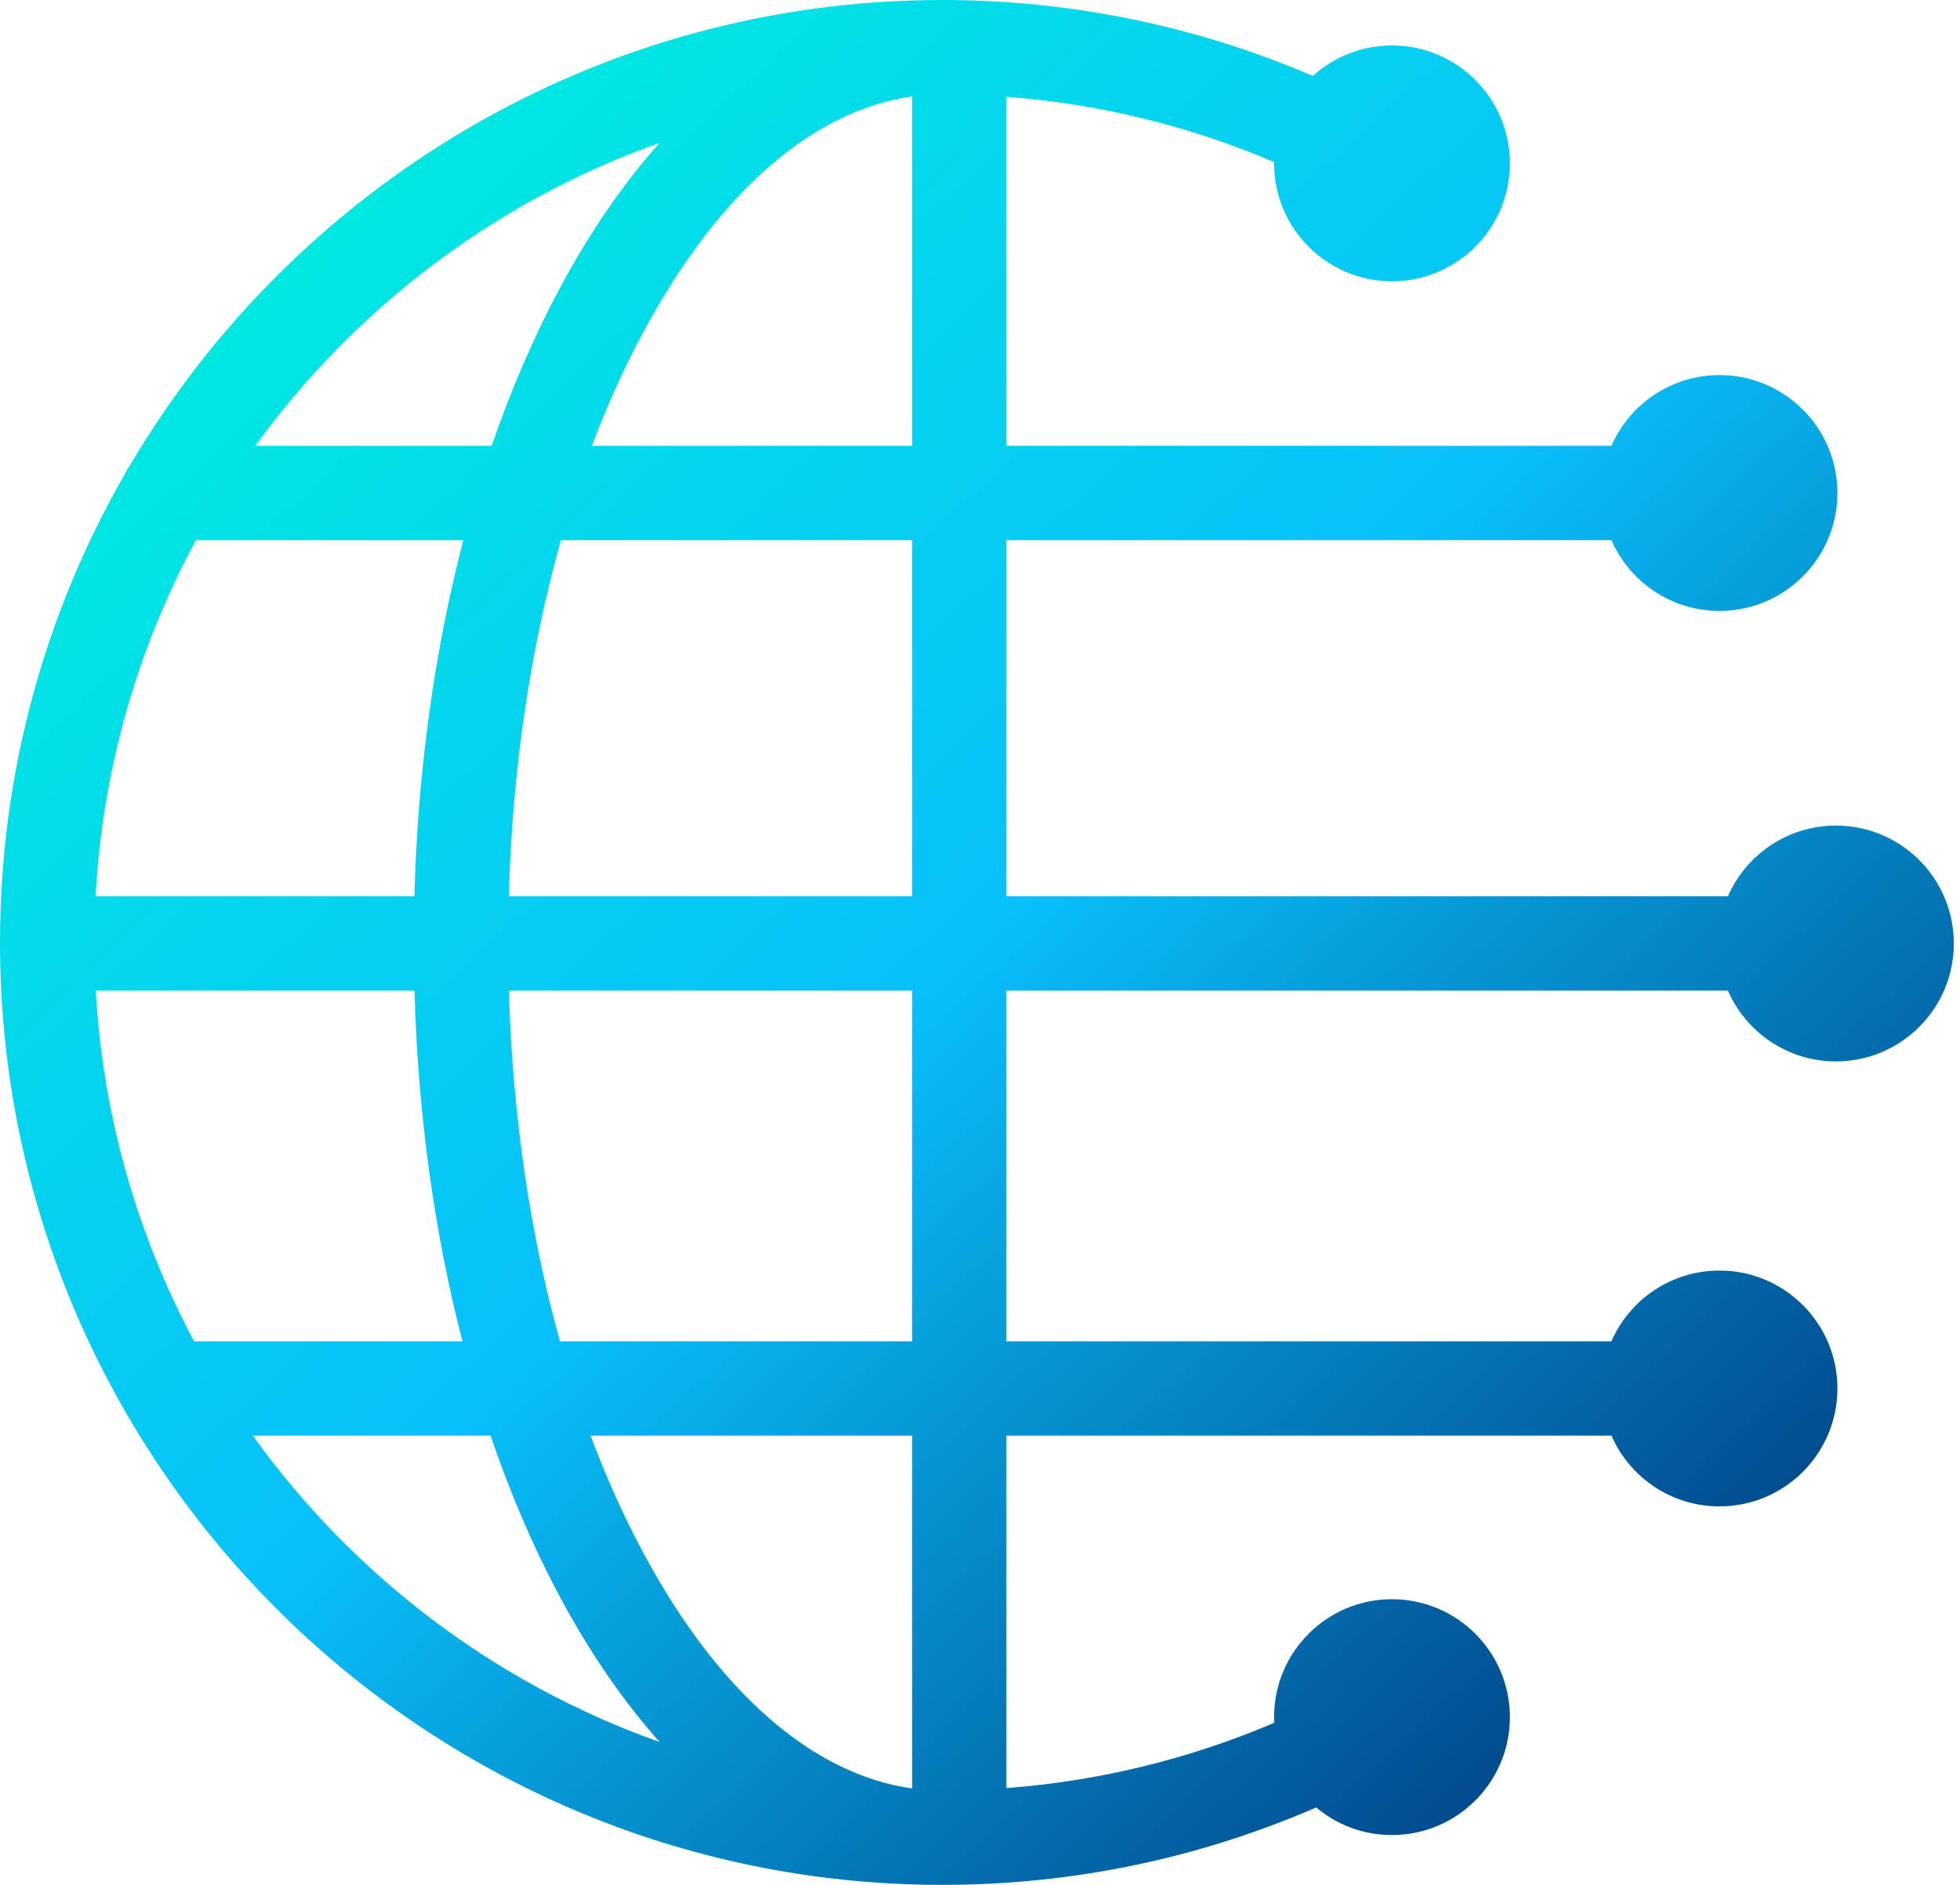
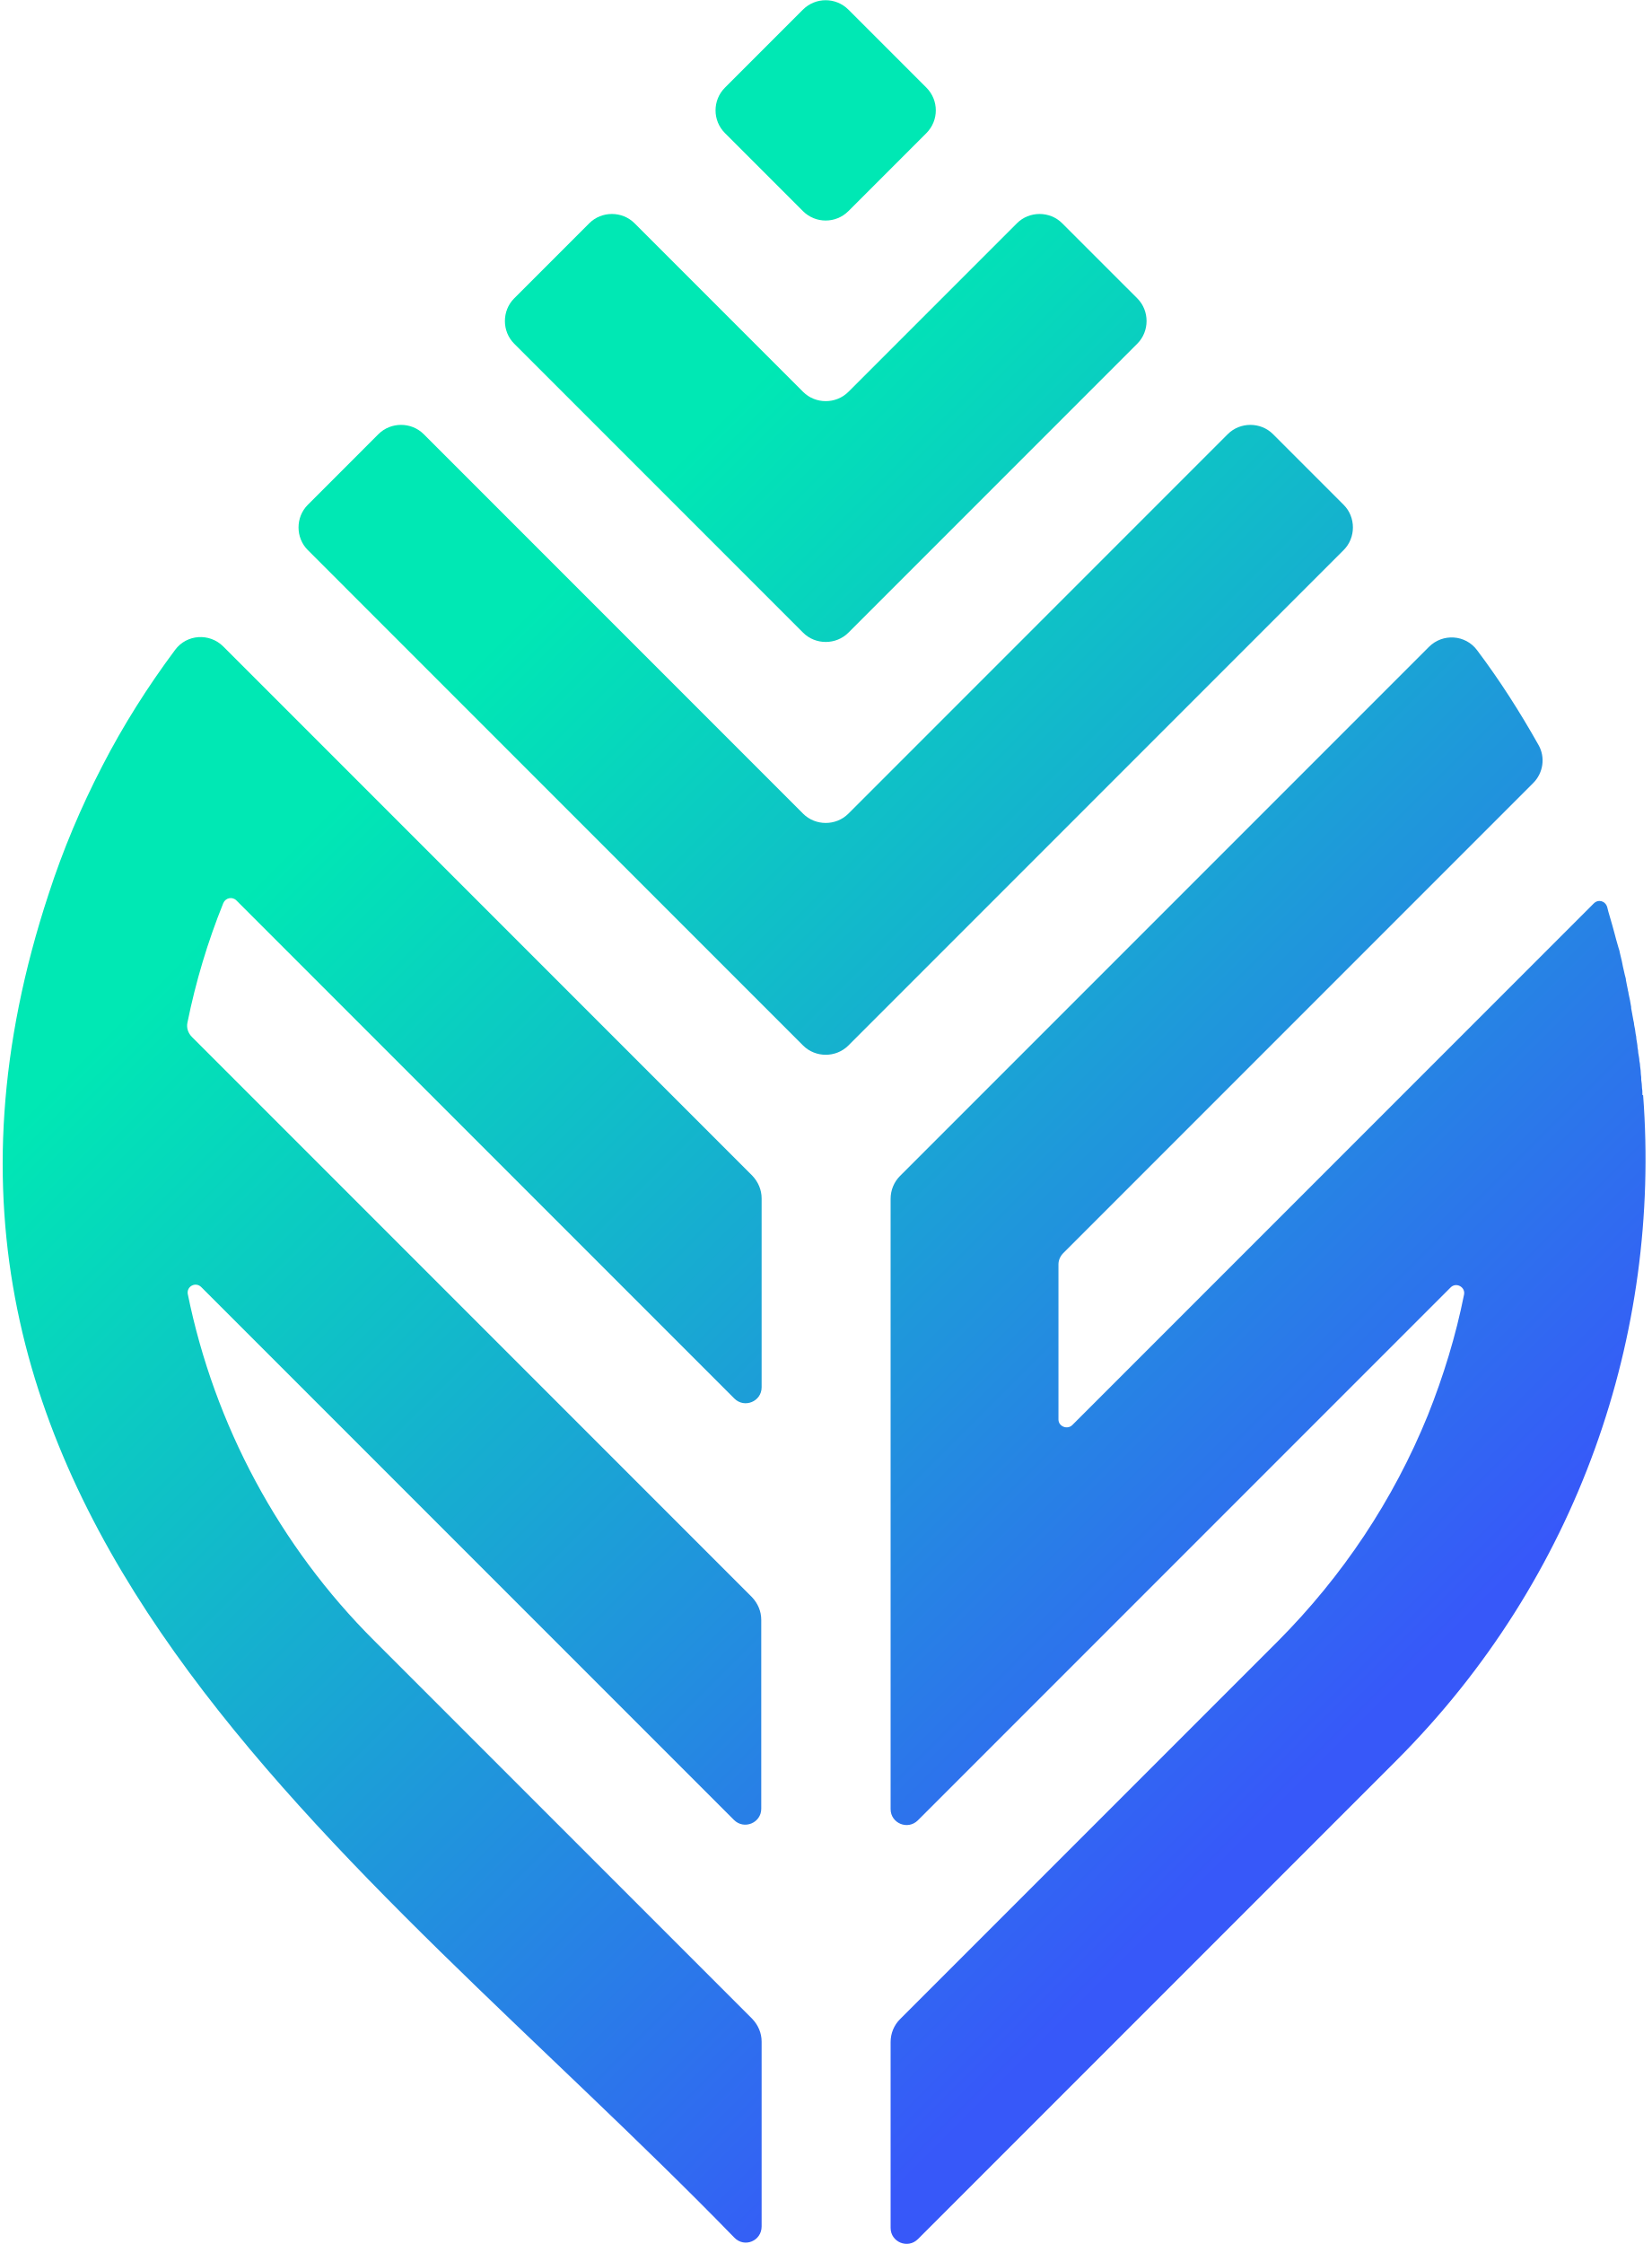
- <svg xmlns="http://www.w3.org/2000/svg" width="26" height="25" viewBox="0 0 26 25" fill="none">
-   <path fill-rule="evenodd" clip-rule="evenodd" d="M12.099 5.913H7.851C8.054 5.378 8.282 4.871 8.536 4.4C9.528 2.555 10.78 1.464 12.099 1.279V5.913ZM12.099 11.888H6.749C6.795 10.215 7.033 8.611 7.441 7.164H12.099V11.888ZM12.099 17.79H7.428C7.03 16.363 6.798 14.785 6.75 13.139H12.099V17.79ZM12.099 23.721C10.78 23.536 9.528 22.445 8.536 20.6C8.275 20.115 8.041 19.593 7.834 19.041H12.099V23.721ZM3.354 19.041H6.507C6.769 19.81 7.079 20.532 7.434 21.193C7.832 21.933 8.274 22.572 8.75 23.105C6.562 22.329 4.684 20.895 3.354 19.041ZM1.27 13.139H5.498C5.543 14.77 5.76 16.344 6.134 17.79H2.575C1.826 16.389 1.364 14.813 1.27 13.139H1.27ZM2.599 7.164H6.146C5.763 8.631 5.541 10.23 5.497 11.888H1.268C1.36 10.186 1.831 8.584 2.599 7.164ZM8.75 1.895C8.274 2.428 7.832 3.067 7.434 3.807C7.086 4.455 6.781 5.161 6.522 5.913H3.387C4.715 4.081 6.58 2.664 8.75 1.895ZM22.921 13.139C23.162 13.691 23.713 14.078 24.354 14.078C25.218 14.078 25.918 13.377 25.918 12.514C25.918 11.65 25.218 10.95 24.354 10.95C23.713 10.95 23.162 11.336 22.921 11.888H13.35V7.164H21.376C21.617 7.717 22.168 8.103 22.81 8.103C23.673 8.103 24.374 7.403 24.374 6.539C24.374 5.675 23.673 4.975 22.81 4.975C22.168 4.975 21.617 5.361 21.376 5.913H13.35V1.284C14.602 1.378 15.796 1.679 16.901 2.15C16.901 2.156 16.901 2.161 16.901 2.167C16.901 3.03 17.601 3.731 18.465 3.731C19.328 3.731 20.029 3.03 20.029 2.167C20.029 1.303 19.328 0.603 18.465 0.603C18.061 0.603 17.692 0.756 17.415 1.007C15.905 0.359 14.244 -1.52588e-05 12.5 -1.52588e-05C7.918 -1.52588e-05 3.905 2.479 1.728 6.165C1.701 6.201 1.678 6.24 1.659 6.282C0.604 8.115 0 10.238 0 12.5C0 19.392 5.607 25 12.5 25C14.261 25 15.938 24.634 17.46 23.973C17.732 24.202 18.082 24.339 18.465 24.339C19.328 24.339 20.029 23.639 20.029 22.775C20.029 21.912 19.328 21.211 18.465 21.211C17.601 21.211 16.901 21.912 16.901 22.775C16.901 22.8 16.901 22.825 16.903 22.85C15.797 23.322 14.602 23.622 13.35 23.716V19.041H21.376C21.617 19.593 22.168 19.98 22.81 19.98C23.673 19.98 24.374 19.279 24.374 18.416C24.374 17.552 23.673 16.852 22.81 16.852C22.168 16.852 21.617 17.238 21.376 17.79H13.35V13.139L22.921 13.139Z" fill="url(#paint0_linear_0_2826)" />
+ <svg xmlns="http://www.w3.org/2000/svg" width="120" height="163" viewBox="0 0 120 163" fill="none">
+   <path d="M58.341 0.7L52.675 6.366C51.763 7.278 51.763 8.757 52.675 9.669L58.341 15.335C59.253 16.247 60.732 16.247 61.645 15.335L67.311 9.669C68.223 8.757 68.223 7.278 67.311 6.366L61.645 0.7C60.732 -0.213 59.253 -0.213 58.341 0.7Z" fill="url(#paint0_linear_380_3843)" />
+   <path d="M42.817 16.216L37.358 21.675C36.462 22.572 36.462 24.066 37.358 24.962L58.354 45.958C59.25 46.854 60.744 46.854 61.641 45.958L82.637 24.962C83.533 24.066 83.533 22.572 82.637 21.675L77.177 16.216C76.281 15.319 74.787 15.319 73.891 16.216L61.641 28.466C60.744 29.362 59.25 29.362 58.354 28.466L46.104 16.216C45.208 15.319 43.714 15.319 42.817 16.216Z" fill="url(#paint1_linear_380_3843)" />
+   <path d="M58.353 59.105L30.784 31.535C29.887 30.639 28.394 30.639 27.497 31.535L22.364 36.669C21.467 37.565 21.467 39.059 22.364 39.955L58.353 75.945C59.25 76.841 60.743 76.841 61.64 75.945L97.629 39.955C98.526 39.059 98.526 37.565 97.629 36.669L92.496 31.535C91.6 30.639 90.106 30.639 89.209 31.535L61.64 59.105C60.743 60.001 59.25 60.001 58.353 59.105Z" fill="url(#paint2_linear_380_3843)" />
+   <path d="M17.204 65.433L53.356 101.586C54.09 102.319 55.339 101.803 55.339 100.771V87.054C55.339 86.429 55.095 85.859 54.66 85.397L16.226 46.963C15.221 45.958 13.564 46.067 12.722 47.208C10.739 49.869 8.947 52.694 7.425 55.655C5.877 58.643 4.573 61.739 3.541 64.917C-11.235 109.707 26.113 134.533 53.356 162.537C54.09 163.298 55.339 162.782 55.339 161.722V148.304C55.339 147.68 55.095 147.109 54.66 146.647L27.199 119.187C20.3 112.315 15.574 103.487 13.646 94.008C13.537 93.437 14.216 93.084 14.623 93.492L53.329 132.197C54.063 132.931 55.312 132.415 55.312 131.382V117.666C55.312 117.041 55.068 116.471 54.633 116.009L13.944 75.32C13.673 75.049 13.537 74.668 13.618 74.288C14.216 71.327 15.085 68.421 16.226 65.596C16.389 65.216 16.878 65.107 17.177 65.406L17.204 65.433Z" fill="url(#paint3_linear_380_3843)" />
+   <path d="M119.334 79.53C119.334 79.503 119.334 79.449 119.334 79.421C119.334 79.286 119.334 79.15 119.307 79.041C119.307 78.851 119.279 78.634 119.252 78.444C119.252 78.308 119.252 78.172 119.225 78.036C119.225 77.846 119.198 77.656 119.171 77.466C119.171 77.33 119.144 77.194 119.116 77.058C119.116 76.868 119.062 76.678 119.035 76.488C119.035 76.352 119.008 76.216 118.981 76.081C118.981 75.891 118.926 75.673 118.899 75.483C118.899 75.347 118.872 75.211 118.845 75.103C118.818 74.885 118.79 74.668 118.736 74.451C118.736 74.342 118.709 74.234 118.682 74.125C118.627 73.826 118.573 73.527 118.519 73.229C118.519 73.201 118.519 73.174 118.519 73.147C118.464 72.821 118.41 72.495 118.329 72.169C118.329 72.061 118.274 71.952 118.274 71.871C118.22 71.653 118.193 71.436 118.139 71.192C118.139 71.056 118.084 70.947 118.057 70.811C118.003 70.621 117.976 70.404 117.921 70.214C117.894 70.078 117.867 69.942 117.84 69.806C117.785 69.616 117.758 69.426 117.704 69.236C117.677 69.1 117.65 68.964 117.595 68.828C117.541 68.638 117.487 68.448 117.432 68.258C117.405 68.122 117.351 67.986 117.324 67.85C117.269 67.66 117.215 67.47 117.161 67.253C117.134 67.117 117.079 67.008 117.052 66.873C116.998 66.655 116.916 66.438 116.862 66.221C116.835 66.112 116.808 66.004 116.78 65.895C116.645 65.433 116.129 65.297 115.803 65.623L106.486 74.94L77.912 103.514C77.559 103.867 76.907 103.623 76.907 103.107V91.835C76.907 91.536 77.043 91.237 77.26 91.02L111.402 56.877C112.136 56.144 112.299 55.003 111.783 54.107C110.452 51.743 108.985 49.435 107.328 47.235C106.486 46.094 104.829 45.985 103.824 46.99L65.39 85.424C64.955 85.859 64.711 86.457 64.711 87.081V103.596V116.715V131.41C64.711 132.442 65.96 132.958 66.694 132.224L105.4 93.519C105.807 93.111 106.486 93.491 106.377 94.035C105.78 97.022 104.883 99.956 103.743 102.808C101.244 108.947 97.577 114.46 92.851 119.214L65.39 146.675C64.955 147.109 64.711 147.707 64.711 148.331V161.831C64.711 162.863 65.96 163.379 66.694 162.646L101.461 127.878C114.716 114.623 120.692 96.859 119.388 79.557L119.334 79.53Z" fill="url(#paint4_linear_380_3843)" />
  <defs>
-     <linearGradient id="paint0_linear_0_2826" x1="31.302" y1="12.81" x2="13.915" y2="-5.877" gradientUnits="userSpaceOnUse">
-       <stop stop-color="#024C8F" />
-       <stop offset="0.5" stop-color="#08C0FA" />
-       <stop offset="1" stop-color="#00E8E2" />
+     <linearGradient id="paint0_linear_380_3843" x1="138.182" y1="86.193" x2="59.439" y2="7.451" gradientUnits="userSpaceOnUse">
+       <stop stop-color="#3758F9" />
+       <stop offset="0.9" stop-color="#00E8B4" />
+     </linearGradient>
+     <linearGradient id="paint1_linear_380_3843" x1="130.523" y1="93.845" x2="51.781" y2="15.102" gradientUnits="userSpaceOnUse">
+       <stop stop-color="#3758F9" />
+       <stop offset="0.9" stop-color="#00E8B4" />
+     </linearGradient>
+     <linearGradient id="paint2_linear_380_3843" x1="123.026" y1="101.341" x2="44.283" y2="22.599" gradientUnits="userSpaceOnUse">
+       <stop stop-color="#3758F9" />
+       <stop offset="0.9" stop-color="#00E8B4" />
+     </linearGradient>
+     <linearGradient id="paint3_linear_380_3843" x1="77.042" y1="147.327" x2="-1.701" y2="68.584" gradientUnits="userSpaceOnUse">
+       <stop stop-color="#3758F9" />
+       <stop offset="0.9" stop-color="#00E8B4" />
+     </linearGradient>
+     <linearGradient id="paint4_linear_380_3843" x1="102.792" y1="121.577" x2="24.049" y2="42.834" gradientUnits="userSpaceOnUse">
+       <stop stop-color="#3758F9" />
+       <stop offset="0.9" stop-color="#00E8B4" />
    </linearGradient>
  </defs>
</svg>
